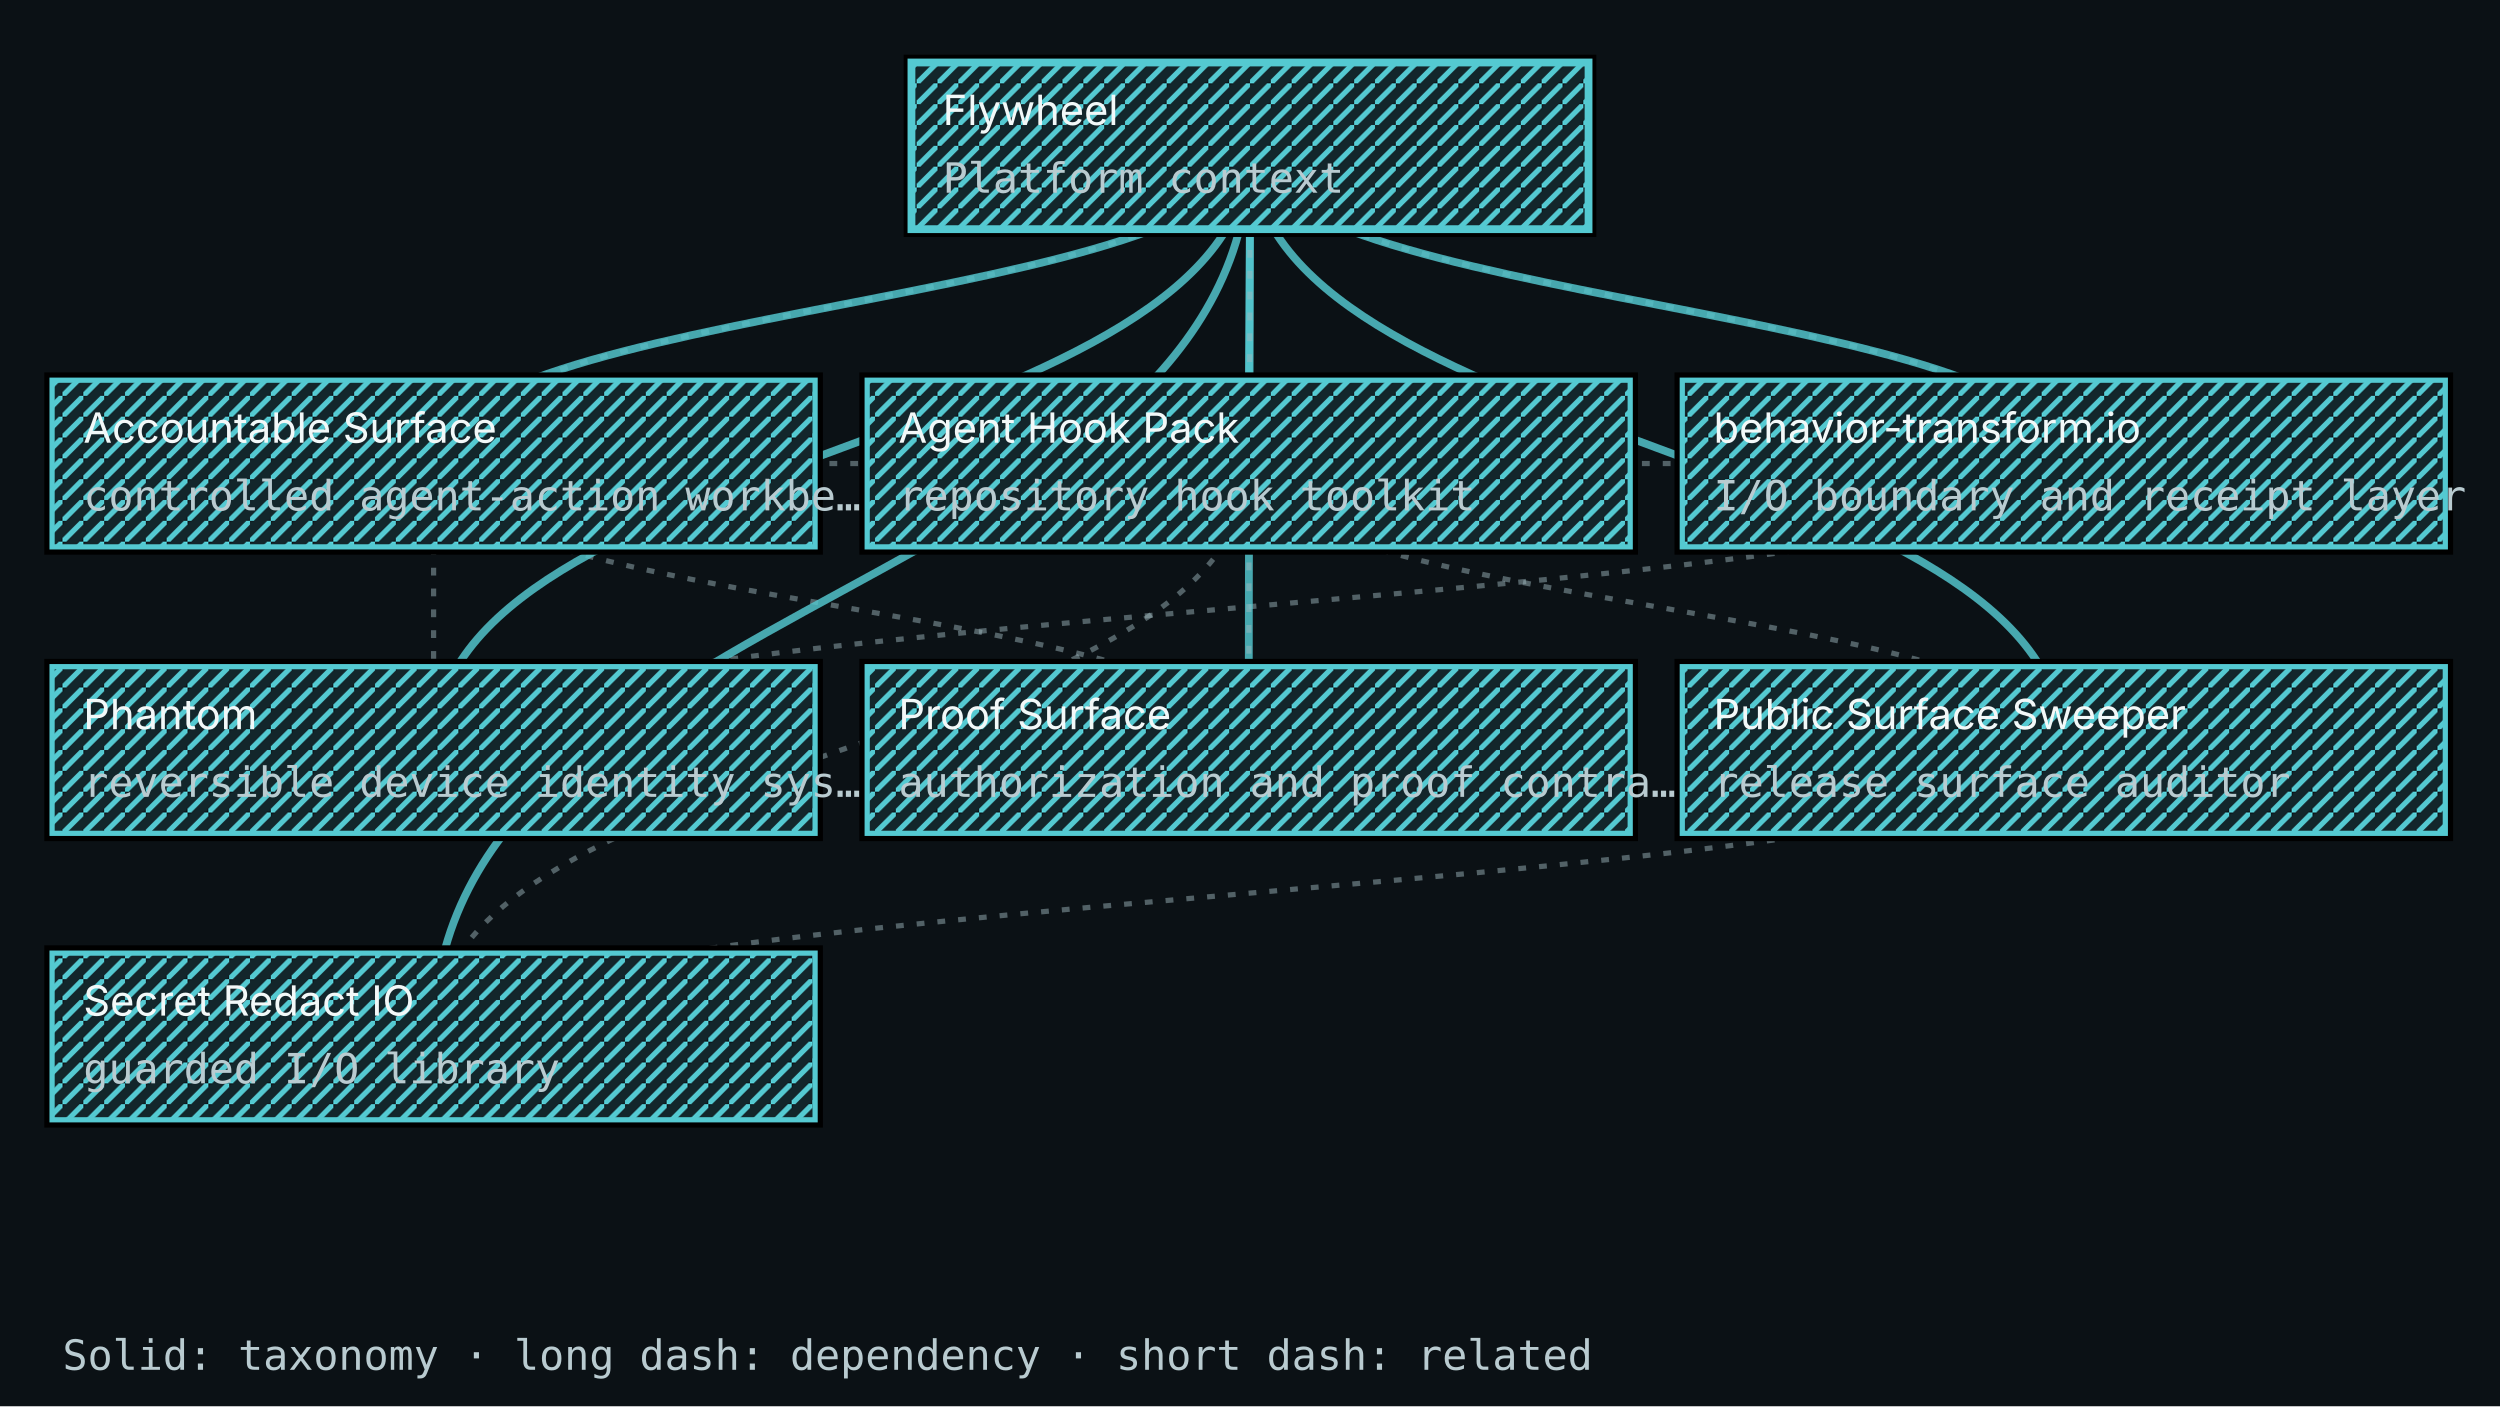
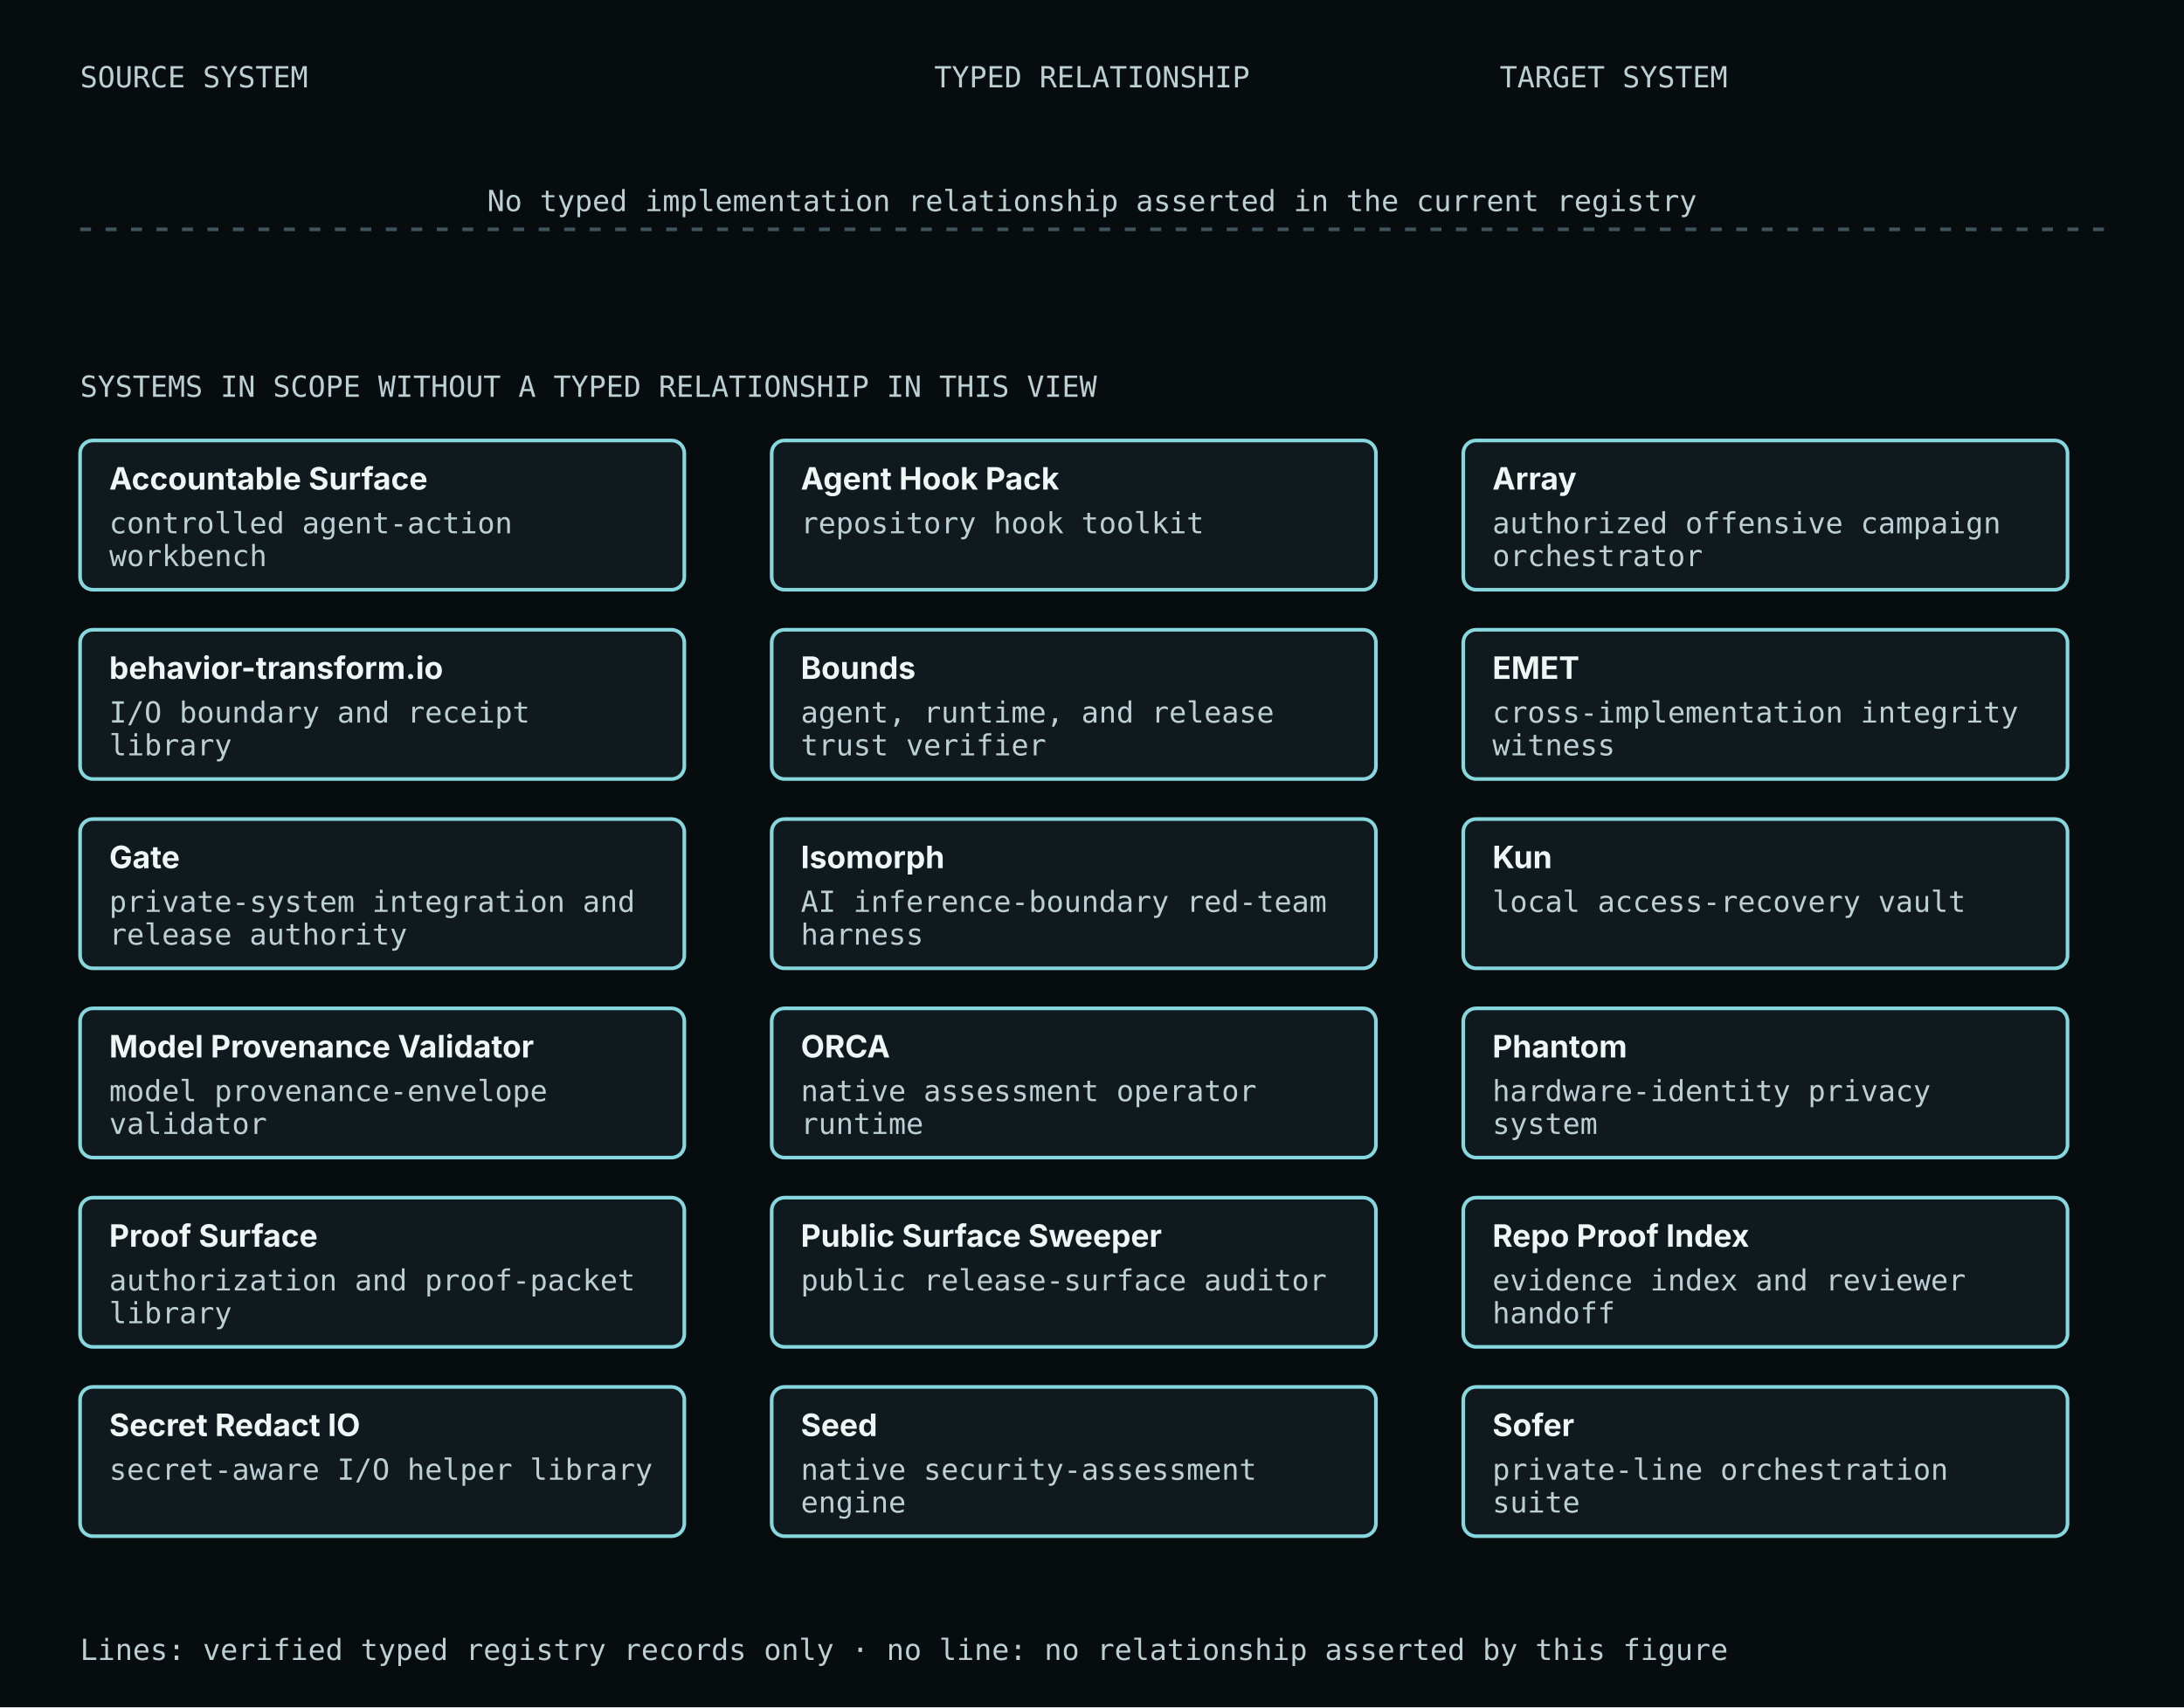
- <svg xmlns="http://www.w3.org/2000/svg" role="img" viewBox="0 0 960 540" aria-labelledby="security-capability-map-title security-capability-map-desc" data-figure-kind="relationship">
+ <svg xmlns="http://www.w3.org/2000/svg" role="img" width="1200" height="938" viewBox="0 0 1200 938" aria-labelledby="security-capability-map-title security-capability-map-desc" data-figure-kind="relationship">
  <defs>
-     <pattern id="security-capability-map-verified-pattern" width="8" height="8" patternUnits="userSpaceOnUse">
-       <rect width="8" height="8" fill="#13262b" />
-       <path d="M0 8L8 0" stroke="#54c9d1" stroke-width="2" />
-     </pattern>
-     <pattern id="security-capability-map-caution-pattern" width="10" height="10" patternUnits="userSpaceOnUse">
-       <rect width="10" height="10" fill="#291b18" />
-       <path d="M-2 10L10-2M4 12L12 4" stroke="#d47a5a" stroke-width="2" />
-     </pattern>
-     <pattern id="security-capability-map-unavailable-pattern" width="8" height="8" patternUnits="userSpaceOnUse">
-       <rect width="8" height="8" fill="#17252c" />
-       <circle cx="2" cy="2" r="1.2" fill="#9eb8bf" />
-     </pattern>
-     <marker id="security-capability-map-arrow" markerWidth="8" markerHeight="8" refX="7" refY="4" orient="auto" markerUnits="strokeWidth">
-       <path d="M0 0L8 4L0 8Z" fill="#9eb8bf" />
+     <marker id="security-capability-map-arrow" markerWidth="10" markerHeight="10" refX="9" refY="5" orient="auto">
+       <path d="M0 0L10 5L0 10Z" fill="#e98455" />
    </marker>
  </defs>
  <style>
-     text{font-family:"Hanken Grotesk",-apple-system,BlinkMacSystemFont,"Segoe UI",sans-serif;fill:#f2f8f8}
-     .mono{font-family:"Conso","JetBrains Mono",ui-monospace,"SFMono-Regular",monospace}
-     .muted{fill:#b9cbd0}.hairline{stroke:#36505a;stroke-width:1}.value{font-variant-numeric:tabular-nums}
-     [data-figure-point]:focus{outline:none}[data-figure-point]:focus-visible .focus-ring{stroke:#54c9d1;stroke-width:4;fill:none}
+     text{font-family:"Hanken Grotesk",-apple-system,BlinkMacSystemFont,"Segoe UI",sans-serif;fill:#eef6f6}
+     .mono{font-family:"Conso","JetBrains Mono",ui-monospace,"SFMono-Regular",monospace}.muted{fill:#bcd0d4}.relation-label{fill:#f4ddd1}
+     [data-figure-point]:focus{outline:none}[data-figure-point]:focus-visible .focus-ring{stroke:#f5f2e9;stroke-width:5}
  </style>
-   <rect width="960" height="540" fill="#0b1115" />
-   <path data-relationship-edge="true" data-edge-type="related" d="M166.50 178.00 C166.50 178.00 792.50 178.00 792.50 178.00" fill="none" stroke="#9eb8bf" stroke-width="2" stroke-dasharray="3 5" marker-end="url(#security-capability-map-arrow)" opacity="0.48" aria-hidden="true" />
-   <path data-relationship-edge="true" data-edge-type="related" d="M166.50 178.00 C166.50 117.00 480.00 117.00 480.00 56.00" fill="none" stroke="#9eb8bf" stroke-width="2" stroke-dasharray="3 5" marker-end="url(#security-capability-map-arrow)" opacity="0.48" aria-hidden="true" />
-   <path data-relationship-edge="true" data-edge-type="related" d="M166.50 178.00 C166.50 233.00 166.50 233.00 166.50 288.00" fill="none" stroke="#9eb8bf" stroke-width="2" stroke-dasharray="3 5" marker-end="url(#security-capability-map-arrow)" opacity="0.48" aria-hidden="true" />
-   <path data-relationship-edge="true" data-edge-type="related" d="M166.50 178.00 C166.50 233.00 479.50 233.00 479.50 288.00" fill="none" stroke="#9eb8bf" stroke-width="2" stroke-dasharray="3 5" marker-end="url(#security-capability-map-arrow)" opacity="0.48" aria-hidden="true" />
-   <path data-relationship-edge="true" data-edge-type="related" d="M479.50 178.00 C479.50 233.00 792.50 233.00 792.50 288.00" fill="none" stroke="#9eb8bf" stroke-width="2" stroke-dasharray="3 5" marker-end="url(#security-capability-map-arrow)" opacity="0.48" aria-hidden="true" />
-   <path data-relationship-edge="true" data-edge-type="related" d="M479.50 178.00 C479.50 288.00 166.50 288.00 166.50 398.00" fill="none" stroke="#9eb8bf" stroke-width="2" stroke-dasharray="3 5" marker-end="url(#security-capability-map-arrow)" opacity="0.48" aria-hidden="true" />
-   <path data-relationship-edge="true" data-edge-type="related" d="M792.50 178.00 C792.50 117.00 480.00 117.00 480.00 56.00" fill="none" stroke="#9eb8bf" stroke-width="2" stroke-dasharray="3 5" marker-end="url(#security-capability-map-arrow)" opacity="0.48" aria-hidden="true" />
-   <path data-relationship-edge="true" data-edge-type="related" d="M792.50 178.00 C792.50 233.00 166.50 233.00 166.50 288.00" fill="none" stroke="#9eb8bf" stroke-width="2" stroke-dasharray="3 5" marker-end="url(#security-capability-map-arrow)" opacity="0.48" aria-hidden="true" />
-   <path data-relationship-edge="true" data-edge-type="hierarchy" d="M480.00 56.00 C480.00 117.00 166.50 117.00 166.50 178.00" fill="none" stroke="#54c9d1" stroke-width="3" stroke-dasharray="none" marker-end="url(#security-capability-map-arrow)" opacity="0.82" aria-hidden="true" />
-   <path data-relationship-edge="true" data-edge-type="hierarchy" d="M480.00 56.00 C480.00 117.00 479.50 117.00 479.50 178.00" fill="none" stroke="#54c9d1" stroke-width="3" stroke-dasharray="none" marker-end="url(#security-capability-map-arrow)" opacity="0.82" aria-hidden="true" />
-   <path data-relationship-edge="true" data-edge-type="hierarchy" d="M480.00 56.00 C480.00 117.00 792.50 117.00 792.50 178.00" fill="none" stroke="#54c9d1" stroke-width="3" stroke-dasharray="none" marker-end="url(#security-capability-map-arrow)" opacity="0.82" aria-hidden="true" />
-   <path data-relationship-edge="true" data-edge-type="hierarchy" d="M480.00 56.00 C480.00 172.00 166.50 172.00 166.50 288.00" fill="none" stroke="#54c9d1" stroke-width="3" stroke-dasharray="none" marker-end="url(#security-capability-map-arrow)" opacity="0.82" aria-hidden="true" />
-   <path data-relationship-edge="true" data-edge-type="hierarchy" d="M480.00 56.00 C480.00 172.00 479.50 172.00 479.50 288.00" fill="none" stroke="#54c9d1" stroke-width="3" stroke-dasharray="none" marker-end="url(#security-capability-map-arrow)" opacity="0.82" aria-hidden="true" />
-   <path data-relationship-edge="true" data-edge-type="related" d="M480.00 56.00 C480.00 172.00 479.50 172.00 479.50 288.00" fill="none" stroke="#9eb8bf" stroke-width="2" stroke-dasharray="3 5" marker-end="url(#security-capability-map-arrow)" opacity="0.48" aria-hidden="true" />
-   <path data-relationship-edge="true" data-edge-type="hierarchy" d="M480.00 56.00 C480.00 172.00 792.50 172.00 792.50 288.00" fill="none" stroke="#54c9d1" stroke-width="3" stroke-dasharray="none" marker-end="url(#security-capability-map-arrow)" opacity="0.82" aria-hidden="true" />
-   <path data-relationship-edge="true" data-edge-type="hierarchy" d="M480.00 56.00 C480.00 227.00 166.50 227.00 166.50 398.00" fill="none" stroke="#54c9d1" stroke-width="3" stroke-dasharray="none" marker-end="url(#security-capability-map-arrow)" opacity="0.82" aria-hidden="true" />
-   <path data-relationship-edge="true" data-edge-type="related" d="M792.50 288.00 C792.50 343.00 166.50 343.00 166.50 398.00" fill="none" stroke="#9eb8bf" stroke-width="2" stroke-dasharray="3 5" marker-end="url(#security-capability-map-arrow)" opacity="0.48" aria-hidden="true" />
-   <g data-figure-point="true" data-figure-key="accountable-surface" data-status-label="controlled agent-action workbench" role="graphics-symbol" aria-label="Accountable Surface. controlled agent-action workbench." tabindex="-1">
-     <rect class="focus-ring" x="17" y="143" width="299" height="70" stroke="transparent" />
-     <rect x="20" y="146" width="293" height="64" fill="url(#security-capability-map-verified-pattern)" stroke="#54c9d1" stroke-width="2" stroke-dasharray="none" />
-     <text data-node-label="true" x="32" y="170" font-size="16">Accountable Surface</text>
-     <text data-node-label="true" x="32" y="196" class="mono muted" font-size="16">controlled agent-action workbe…</text>
+   <rect width="1200" height="938" fill="#070c0f" />
+   <text x="44" y="48" class="mono muted" font-size="16">SOURCE SYSTEM</text>
+   <text x="600" y="48" text-anchor="middle" class="mono muted" font-size="16">TYPED RELATIONSHIP</text>
+   <text x="824" y="48" class="mono muted" font-size="16">TARGET SYSTEM</text>
+   <g role="note" aria-label="No typed implementation relationship is asserted among these systems in the current registry.">
+     <line x1="44" y1="126" x2="1156" y2="126" stroke="#42545b" stroke-width="2" stroke-dasharray="6 8" />
+     <text x="600" y="116" text-anchor="middle" class="mono muted" font-size="16">No typed implementation relationship asserted in the current registry</text>
  </g>
-   <g data-figure-point="true" data-figure-key="agent-hook-pack" data-status-label="repository hook toolkit" role="graphics-symbol" aria-label="Agent Hook Pack. repository hook toolkit." tabindex="-1">
-     <rect class="focus-ring" x="330" y="143" width="299" height="70" stroke="transparent" />
-     <rect x="333" y="146" width="293" height="64" fill="url(#security-capability-map-verified-pattern)" stroke="#54c9d1" stroke-width="2" stroke-dasharray="none" />
-     <text data-node-label="true" x="345" y="170" font-size="16">Agent Hook Pack</text>
-     <text data-node-label="true" x="345" y="196" class="mono muted" font-size="16">repository hook toolkit</text>
+   <text x="44" y="218" class="mono muted" font-size="16">SYSTEMS IN SCOPE WITHOUT A TYPED RELATIONSHIP IN THIS VIEW</text>
+   <g data-figure-point="true" data-figure-key="accountable-surface" data-node-instance="isolated-0" role="graphics-symbol" aria-label="Accountable Surface. controlled agent-action workbench." tabindex="0">
+     <rect class="focus-ring" x="40" y="238" width="340" height="90" rx="10" fill="none" stroke="transparent" />
+     <rect x="44" y="242" width="332" height="82" rx="7" fill="#10191e" stroke="#87d7df" stroke-width="2" />
+     <text x="60" y="269" font-size="17" font-weight="700">Accountable Surface</text>
+     <text x="60" y="293" class="mono muted" font-size="16">controlled agent-action</text>
+     <text x="60" y="311" class="mono muted" font-size="16">workbench</text>
  </g>
-   <g data-figure-point="true" data-figure-key="behavior-transform" data-status-label="I/O boundary and receipt layer" role="graphics-symbol" aria-label="behavior-transform.io. I/O boundary and receipt layer." tabindex="-1">
-     <rect class="focus-ring" x="643" y="143" width="299" height="70" stroke="transparent" />
-     <rect x="646" y="146" width="293" height="64" fill="url(#security-capability-map-verified-pattern)" stroke="#54c9d1" stroke-width="2" stroke-dasharray="none" />
-     <text data-node-label="true" x="658" y="170" font-size="16">behavior-transform.io</text>
-     <text data-node-label="true" x="658" y="196" class="mono muted" font-size="16">I/O boundary and receipt layer</text>
+   <g data-figure-point="true" data-figure-key="agent-hook-pack" data-node-instance="isolated-1" role="graphics-symbol" aria-label="Agent Hook Pack. repository hook toolkit." tabindex="0">
+     <rect class="focus-ring" x="420" y="238" width="340" height="90" rx="10" fill="none" stroke="transparent" />
+     <rect x="424" y="242" width="332" height="82" rx="7" fill="#10191e" stroke="#87d7df" stroke-width="2" />
+     <text x="440" y="269" font-size="17" font-weight="700">Agent Hook Pack</text>
+     <text x="440" y="293" class="mono muted" font-size="16">repository hook toolkit</text>
  </g>
-   <g data-figure-point="true" data-figure-key="flywheel" data-status-label="Platform context" role="graphics-symbol" aria-label="Flywheel. Platform context." tabindex="-1">
-     <rect class="focus-ring" x="347" y="21" width="266" height="70" stroke="transparent" />
-     <rect x="350" y="24" width="260" height="64" fill="url(#security-capability-map-verified-pattern)" stroke="#54c9d1" stroke-width="3" stroke-dasharray="none" />
-     <text data-node-label="true" x="362" y="48" font-size="16">Flywheel</text>
-     <text data-node-label="true" x="362" y="74" class="mono muted" font-size="16">Platform context</text>
+   <g data-figure-point="true" data-figure-key="array" data-node-instance="isolated-2" role="graphics-symbol" aria-label="Array. authorized offensive campaign orchestrator." tabindex="0">
+     <rect class="focus-ring" x="800" y="238" width="340" height="90" rx="10" fill="none" stroke="transparent" />
+     <rect x="804" y="242" width="332" height="82" rx="7" fill="#10191e" stroke="#87d7df" stroke-width="2" />
+     <text x="820" y="269" font-size="17" font-weight="700">Array</text>
+     <text x="820" y="293" class="mono muted" font-size="16">authorized offensive campaign</text>
+     <text x="820" y="311" class="mono muted" font-size="16">orchestrator</text>
  </g>
-   <g data-figure-point="true" data-figure-key="phantom" data-status-label="reversible device identity system" role="graphics-symbol" aria-label="Phantom. reversible device identity system." tabindex="-1">
-     <rect class="focus-ring" x="17" y="253" width="299" height="70" stroke="transparent" />
-     <rect x="20" y="256" width="293" height="64" fill="url(#security-capability-map-verified-pattern)" stroke="#54c9d1" stroke-width="2" stroke-dasharray="none" />
-     <text data-node-label="true" x="32" y="280" font-size="16">Phantom</text>
-     <text data-node-label="true" x="32" y="306" class="mono muted" font-size="16">reversible device identity sys…</text>
+   <g data-figure-point="true" data-figure-key="behavior-transform" data-node-instance="isolated-3" role="graphics-symbol" aria-label="behavior-transform.io. I/O boundary and receipt library." tabindex="0">
+     <rect class="focus-ring" x="40" y="342" width="340" height="90" rx="10" fill="none" stroke="transparent" />
+     <rect x="44" y="346" width="332" height="82" rx="7" fill="#10191e" stroke="#87d7df" stroke-width="2" />
+     <text x="60" y="373" font-size="17" font-weight="700">behavior-transform.io</text>
+     <text x="60" y="397" class="mono muted" font-size="16">I/O boundary and receipt</text>
+     <text x="60" y="415" class="mono muted" font-size="16">library</text>
  </g>
-   <g data-figure-point="true" data-figure-key="proof-surface" data-status-label="authorization and proof contract layer" role="graphics-symbol" aria-label="Proof Surface. authorization and proof contract layer." tabindex="-1">
-     <rect class="focus-ring" x="330" y="253" width="299" height="70" stroke="transparent" />
-     <rect x="333" y="256" width="293" height="64" fill="url(#security-capability-map-verified-pattern)" stroke="#54c9d1" stroke-width="2" stroke-dasharray="none" />
-     <text data-node-label="true" x="345" y="280" font-size="16">Proof Surface</text>
-     <text data-node-label="true" x="345" y="306" class="mono muted" font-size="16">authorization and proof contra…</text>
+   <g data-figure-point="true" data-figure-key="bounds" data-node-instance="isolated-4" role="graphics-symbol" aria-label="Bounds. agent, runtime, and release trust verifier." tabindex="0">
+     <rect class="focus-ring" x="420" y="342" width="340" height="90" rx="10" fill="none" stroke="transparent" />
+     <rect x="424" y="346" width="332" height="82" rx="7" fill="#10191e" stroke="#87d7df" stroke-width="2" />
+     <text x="440" y="373" font-size="17" font-weight="700">Bounds</text>
+     <text x="440" y="397" class="mono muted" font-size="16">agent, runtime, and release</text>
+     <text x="440" y="415" class="mono muted" font-size="16">trust verifier</text>
  </g>
-   <g data-figure-point="true" data-figure-key="public-surface-sweeper" data-status-label="release surface auditor" role="graphics-symbol" aria-label="Public Surface Sweeper. release surface auditor." tabindex="-1">
-     <rect class="focus-ring" x="643" y="253" width="299" height="70" stroke="transparent" />
-     <rect x="646" y="256" width="293" height="64" fill="url(#security-capability-map-verified-pattern)" stroke="#54c9d1" stroke-width="2" stroke-dasharray="none" />
-     <text data-node-label="true" x="658" y="280" font-size="16">Public Surface Sweeper</text>
-     <text data-node-label="true" x="658" y="306" class="mono muted" font-size="16">release surface auditor</text>
+   <g data-figure-point="true" data-figure-key="emet" data-node-instance="isolated-5" role="graphics-symbol" aria-label="EMET. cross-implementation integrity witness." tabindex="0">
+     <rect class="focus-ring" x="800" y="342" width="340" height="90" rx="10" fill="none" stroke="transparent" />
+     <rect x="804" y="346" width="332" height="82" rx="7" fill="#10191e" stroke="#87d7df" stroke-width="2" />
+     <text x="820" y="373" font-size="17" font-weight="700">EMET</text>
+     <text x="820" y="397" class="mono muted" font-size="16">cross-implementation integrity</text>
+     <text x="820" y="415" class="mono muted" font-size="16">witness</text>
  </g>
-   <g data-figure-point="true" data-figure-key="secret-redact-io" data-status-label="guarded I/O library" role="graphics-symbol" aria-label="Secret Redact IO. guarded I/O library." tabindex="-1">
-     <rect class="focus-ring" x="17" y="363" width="299" height="70" stroke="transparent" />
-     <rect x="20" y="366" width="293" height="64" fill="url(#security-capability-map-verified-pattern)" stroke="#54c9d1" stroke-width="2" stroke-dasharray="none" />
-     <text data-node-label="true" x="32" y="390" font-size="16">Secret Redact IO</text>
-     <text data-node-label="true" x="32" y="416" class="mono muted" font-size="16">guarded I/O library</text>
+   <g data-figure-point="true" data-figure-key="gate" data-node-instance="isolated-6" role="graphics-symbol" aria-label="Gate. private-system integration and release authority." tabindex="0">
+     <rect class="focus-ring" x="40" y="446" width="340" height="90" rx="10" fill="none" stroke="transparent" />
+     <rect x="44" y="450" width="332" height="82" rx="7" fill="#10191e" stroke="#87d7df" stroke-width="2" />
+     <text x="60" y="477" font-size="17" font-weight="700">Gate</text>
+     <text x="60" y="501" class="mono muted" font-size="16">private-system integration and</text>
+     <text x="60" y="519" class="mono muted" font-size="16">release authority</text>
  </g>
-   <text x="24" y="526" class="mono muted" font-size="16">Solid: taxonomy · long dash: dependency · short dash: related</text>
+   <g data-figure-point="true" data-figure-key="isomorph" data-node-instance="isolated-7" role="graphics-symbol" aria-label="Isomorph. AI inference-boundary red-team harness." tabindex="0">
+     <rect class="focus-ring" x="420" y="446" width="340" height="90" rx="10" fill="none" stroke="transparent" />
+     <rect x="424" y="450" width="332" height="82" rx="7" fill="#10191e" stroke="#87d7df" stroke-width="2" />
+     <text x="440" y="477" font-size="17" font-weight="700">Isomorph</text>
+     <text x="440" y="501" class="mono muted" font-size="16">AI inference-boundary red-team</text>
+     <text x="440" y="519" class="mono muted" font-size="16">harness</text>
+   </g>
+   <g data-figure-point="true" data-figure-key="kun" data-node-instance="isolated-8" role="graphics-symbol" aria-label="Kun. local access-recovery vault." tabindex="0">
+     <rect class="focus-ring" x="800" y="446" width="340" height="90" rx="10" fill="none" stroke="transparent" />
+     <rect x="804" y="450" width="332" height="82" rx="7" fill="#10191e" stroke="#87d7df" stroke-width="2" />
+     <text x="820" y="477" font-size="17" font-weight="700">Kun</text>
+     <text x="820" y="501" class="mono muted" font-size="16">local access-recovery vault</text>
+   </g>
+   <g data-figure-point="true" data-figure-key="model-provenance-validator" data-node-instance="isolated-9" role="graphics-symbol" aria-label="Model Provenance Validator. model provenance-envelope validator." tabindex="0">
+     <rect class="focus-ring" x="40" y="550" width="340" height="90" rx="10" fill="none" stroke="transparent" />
+     <rect x="44" y="554" width="332" height="82" rx="7" fill="#10191e" stroke="#87d7df" stroke-width="2" />
+     <text x="60" y="581" font-size="17" font-weight="700">Model Provenance Validator</text>
+     <text x="60" y="605" class="mono muted" font-size="16">model provenance-envelope</text>
+     <text x="60" y="623" class="mono muted" font-size="16">validator</text>
+   </g>
+   <g data-figure-point="true" data-figure-key="orca" data-node-instance="isolated-10" role="graphics-symbol" aria-label="ORCA. native assessment operator runtime." tabindex="0">
+     <rect class="focus-ring" x="420" y="550" width="340" height="90" rx="10" fill="none" stroke="transparent" />
+     <rect x="424" y="554" width="332" height="82" rx="7" fill="#10191e" stroke="#87d7df" stroke-width="2" />
+     <text x="440" y="581" font-size="17" font-weight="700">ORCA</text>
+     <text x="440" y="605" class="mono muted" font-size="16">native assessment operator</text>
+     <text x="440" y="623" class="mono muted" font-size="16">runtime</text>
+   </g>
+   <g data-figure-point="true" data-figure-key="phantom" data-node-instance="isolated-11" role="graphics-symbol" aria-label="Phantom. hardware-identity privacy system." tabindex="0">
+     <rect class="focus-ring" x="800" y="550" width="340" height="90" rx="10" fill="none" stroke="transparent" />
+     <rect x="804" y="554" width="332" height="82" rx="7" fill="#10191e" stroke="#87d7df" stroke-width="2" />
+     <text x="820" y="581" font-size="17" font-weight="700">Phantom</text>
+     <text x="820" y="605" class="mono muted" font-size="16">hardware-identity privacy</text>
+     <text x="820" y="623" class="mono muted" font-size="16">system</text>
+   </g>
+   <g data-figure-point="true" data-figure-key="proof-surface" data-node-instance="isolated-12" role="graphics-symbol" aria-label="Proof Surface. authorization and proof-packet library." tabindex="0">
+     <rect class="focus-ring" x="40" y="654" width="340" height="90" rx="10" fill="none" stroke="transparent" />
+     <rect x="44" y="658" width="332" height="82" rx="7" fill="#10191e" stroke="#87d7df" stroke-width="2" />
+     <text x="60" y="685" font-size="17" font-weight="700">Proof Surface</text>
+     <text x="60" y="709" class="mono muted" font-size="16">authorization and proof-packet</text>
+     <text x="60" y="727" class="mono muted" font-size="16">library</text>
+   </g>
+   <g data-figure-point="true" data-figure-key="public-surface-sweeper" data-node-instance="isolated-13" role="graphics-symbol" aria-label="Public Surface Sweeper. public release-surface auditor." tabindex="0">
+     <rect class="focus-ring" x="420" y="654" width="340" height="90" rx="10" fill="none" stroke="transparent" />
+     <rect x="424" y="658" width="332" height="82" rx="7" fill="#10191e" stroke="#87d7df" stroke-width="2" />
+     <text x="440" y="685" font-size="17" font-weight="700">Public Surface Sweeper</text>
+     <text x="440" y="709" class="mono muted" font-size="16">public release-surface auditor</text>
+   </g>
+   <g data-figure-point="true" data-figure-key="repo-proof-index" data-node-instance="isolated-14" role="graphics-symbol" aria-label="Repo Proof Index. evidence index and reviewer handoff." tabindex="0">
+     <rect class="focus-ring" x="800" y="654" width="340" height="90" rx="10" fill="none" stroke="transparent" />
+     <rect x="804" y="658" width="332" height="82" rx="7" fill="#10191e" stroke="#87d7df" stroke-width="2" />
+     <text x="820" y="685" font-size="17" font-weight="700">Repo Proof Index</text>
+     <text x="820" y="709" class="mono muted" font-size="16">evidence index and reviewer</text>
+     <text x="820" y="727" class="mono muted" font-size="16">handoff</text>
+   </g>
+   <g data-figure-point="true" data-figure-key="secret-redact-io" data-node-instance="isolated-15" role="graphics-symbol" aria-label="Secret Redact IO. secret-aware I/O helper library." tabindex="0">
+     <rect class="focus-ring" x="40" y="758" width="340" height="90" rx="10" fill="none" stroke="transparent" />
+     <rect x="44" y="762" width="332" height="82" rx="7" fill="#10191e" stroke="#87d7df" stroke-width="2" />
+     <text x="60" y="789" font-size="17" font-weight="700">Secret Redact IO</text>
+     <text x="60" y="813" class="mono muted" font-size="16">secret-aware I/O helper library</text>
+   </g>
+   <g data-figure-point="true" data-figure-key="seed" data-node-instance="isolated-16" role="graphics-symbol" aria-label="Seed. native security-assessment engine." tabindex="0">
+     <rect class="focus-ring" x="420" y="758" width="340" height="90" rx="10" fill="none" stroke="transparent" />
+     <rect x="424" y="762" width="332" height="82" rx="7" fill="#10191e" stroke="#87d7df" stroke-width="2" />
+     <text x="440" y="789" font-size="17" font-weight="700">Seed</text>
+     <text x="440" y="813" class="mono muted" font-size="16">native security-assessment</text>
+     <text x="440" y="831" class="mono muted" font-size="16">engine</text>
+   </g>
+   <g data-figure-point="true" data-figure-key="sofer" data-node-instance="isolated-17" role="graphics-symbol" aria-label="Sofer. private-line orchestration suite." tabindex="0">
+     <rect class="focus-ring" x="800" y="758" width="340" height="90" rx="10" fill="none" stroke="transparent" />
+     <rect x="804" y="762" width="332" height="82" rx="7" fill="#10191e" stroke="#87d7df" stroke-width="2" />
+     <text x="820" y="789" font-size="17" font-weight="700">Sofer</text>
+     <text x="820" y="813" class="mono muted" font-size="16">private-line orchestration</text>
+     <text x="820" y="831" class="mono muted" font-size="16">suite</text>
+   </g>
+   <text x="44" y="912" class="mono muted" font-size="16">Lines: verified typed registry records only · no line: no relationship asserted by this figure</text>
</svg>
